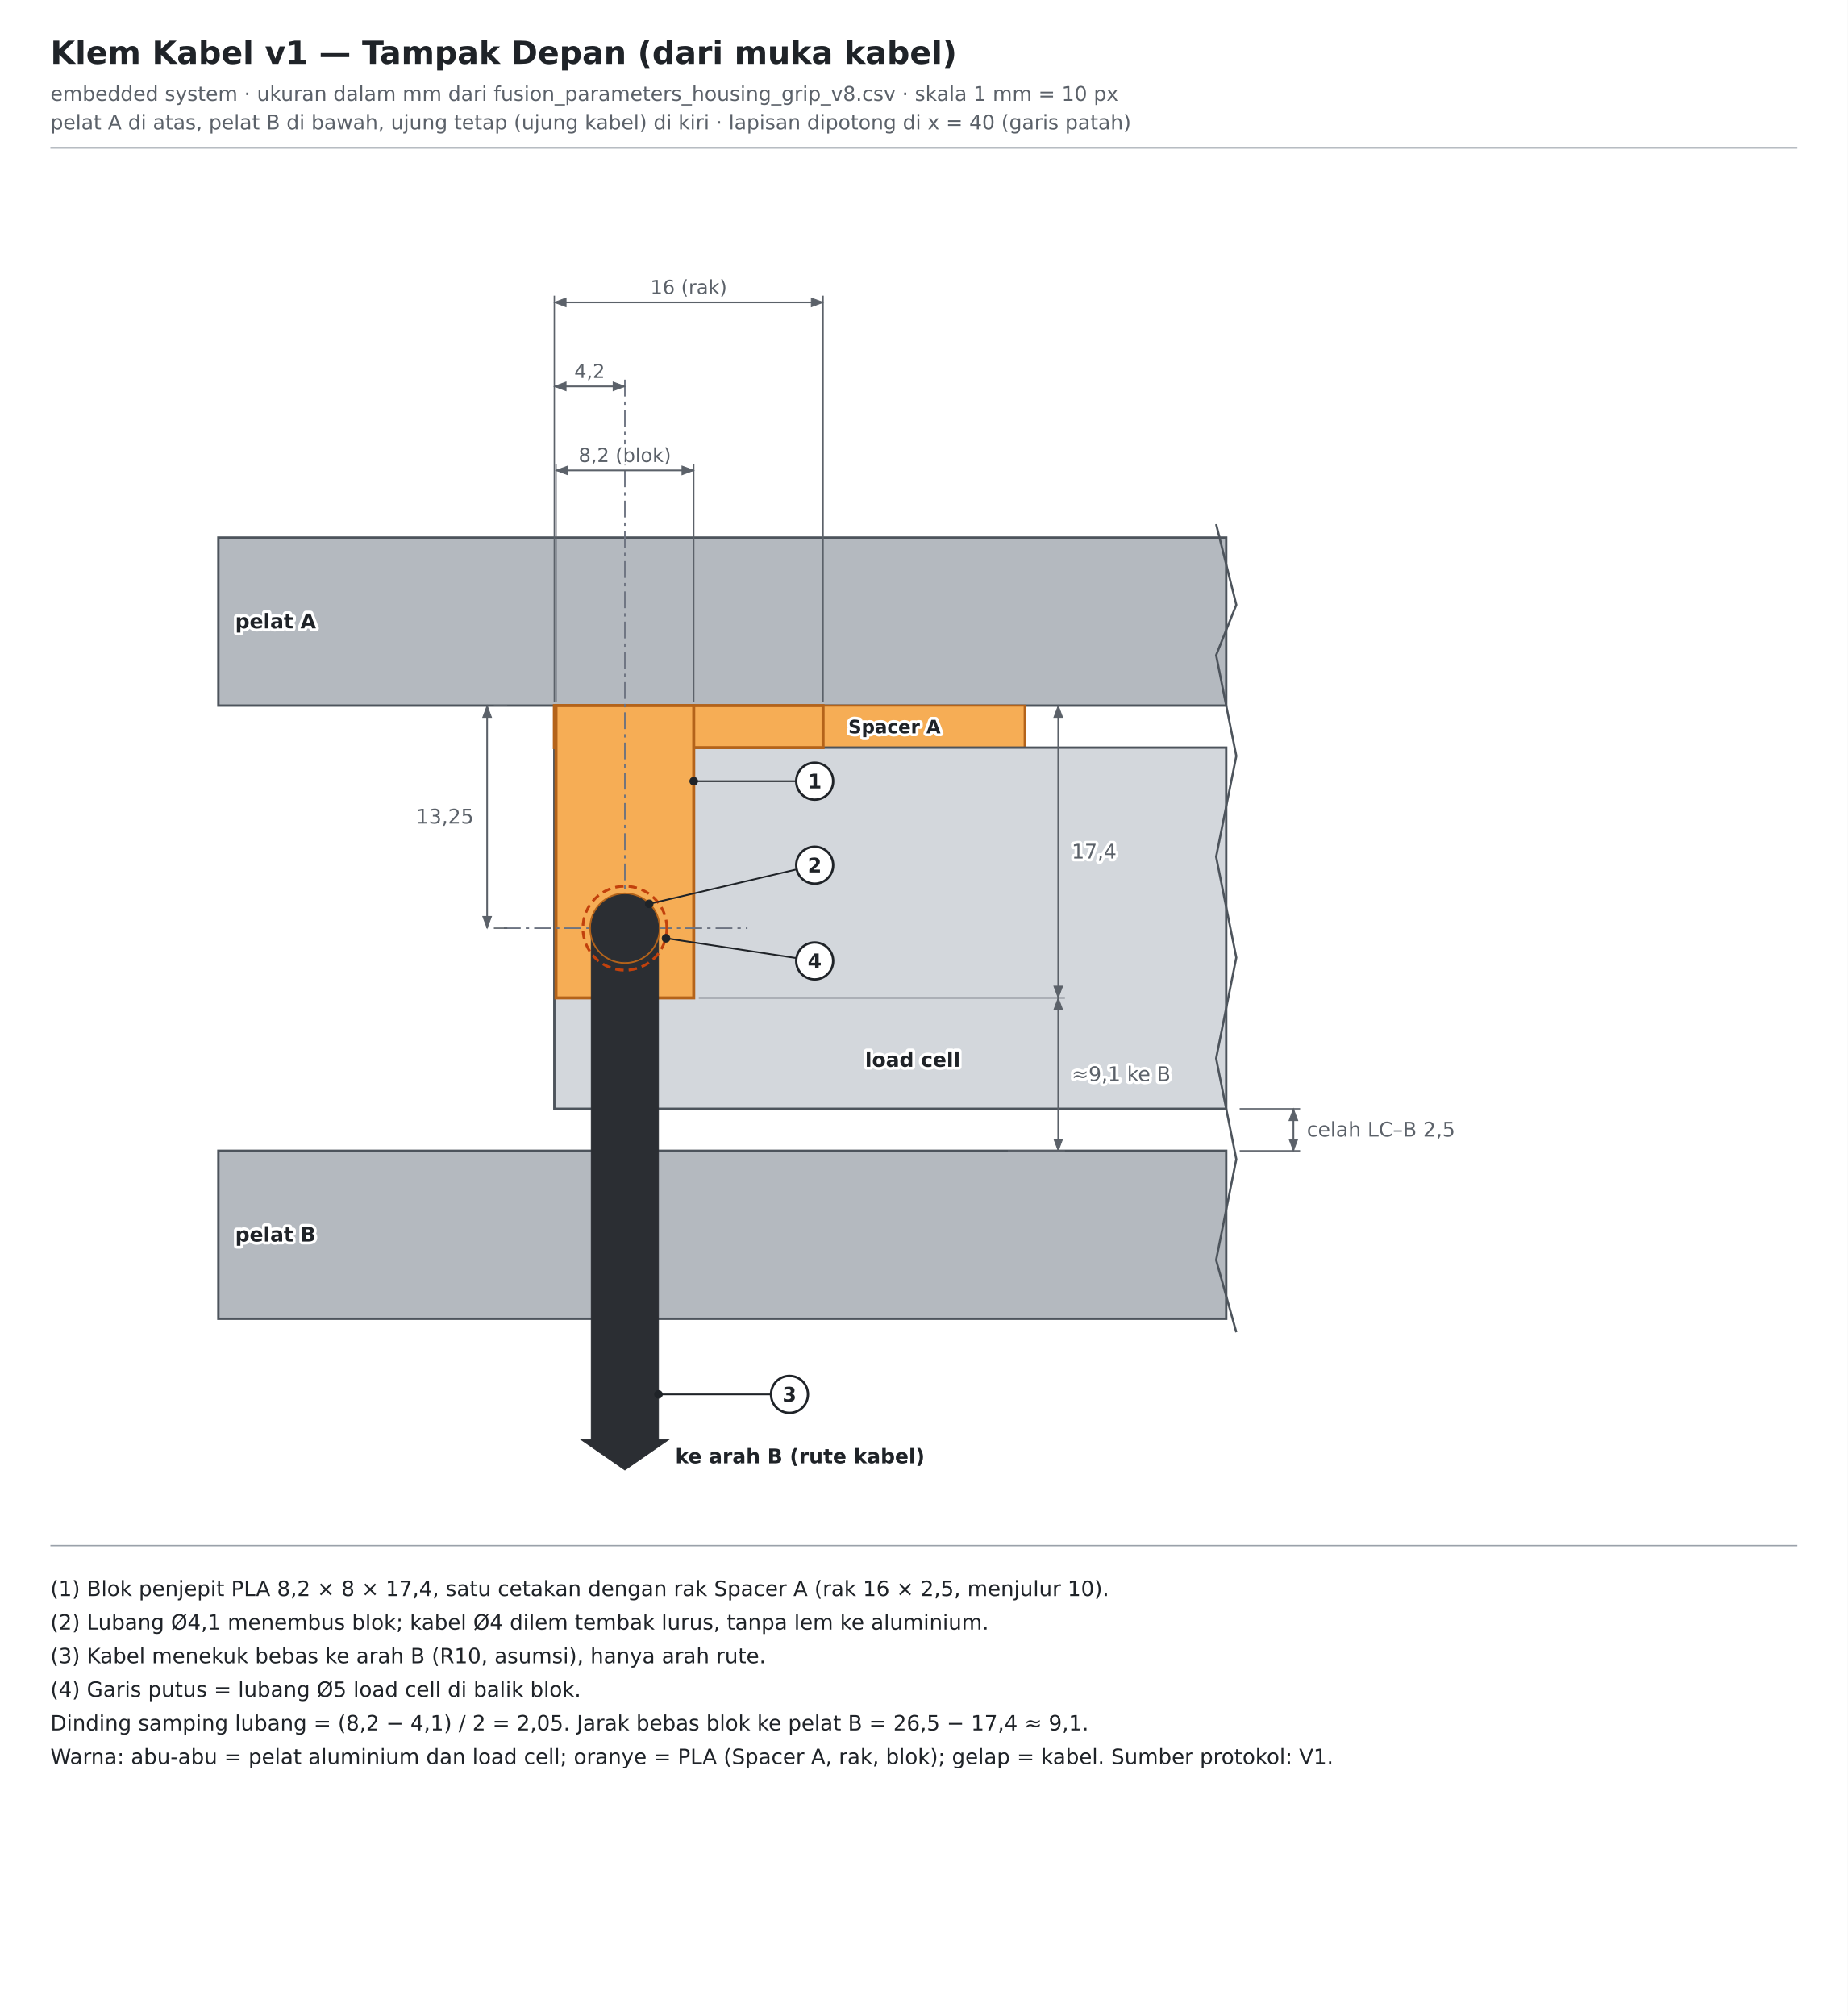
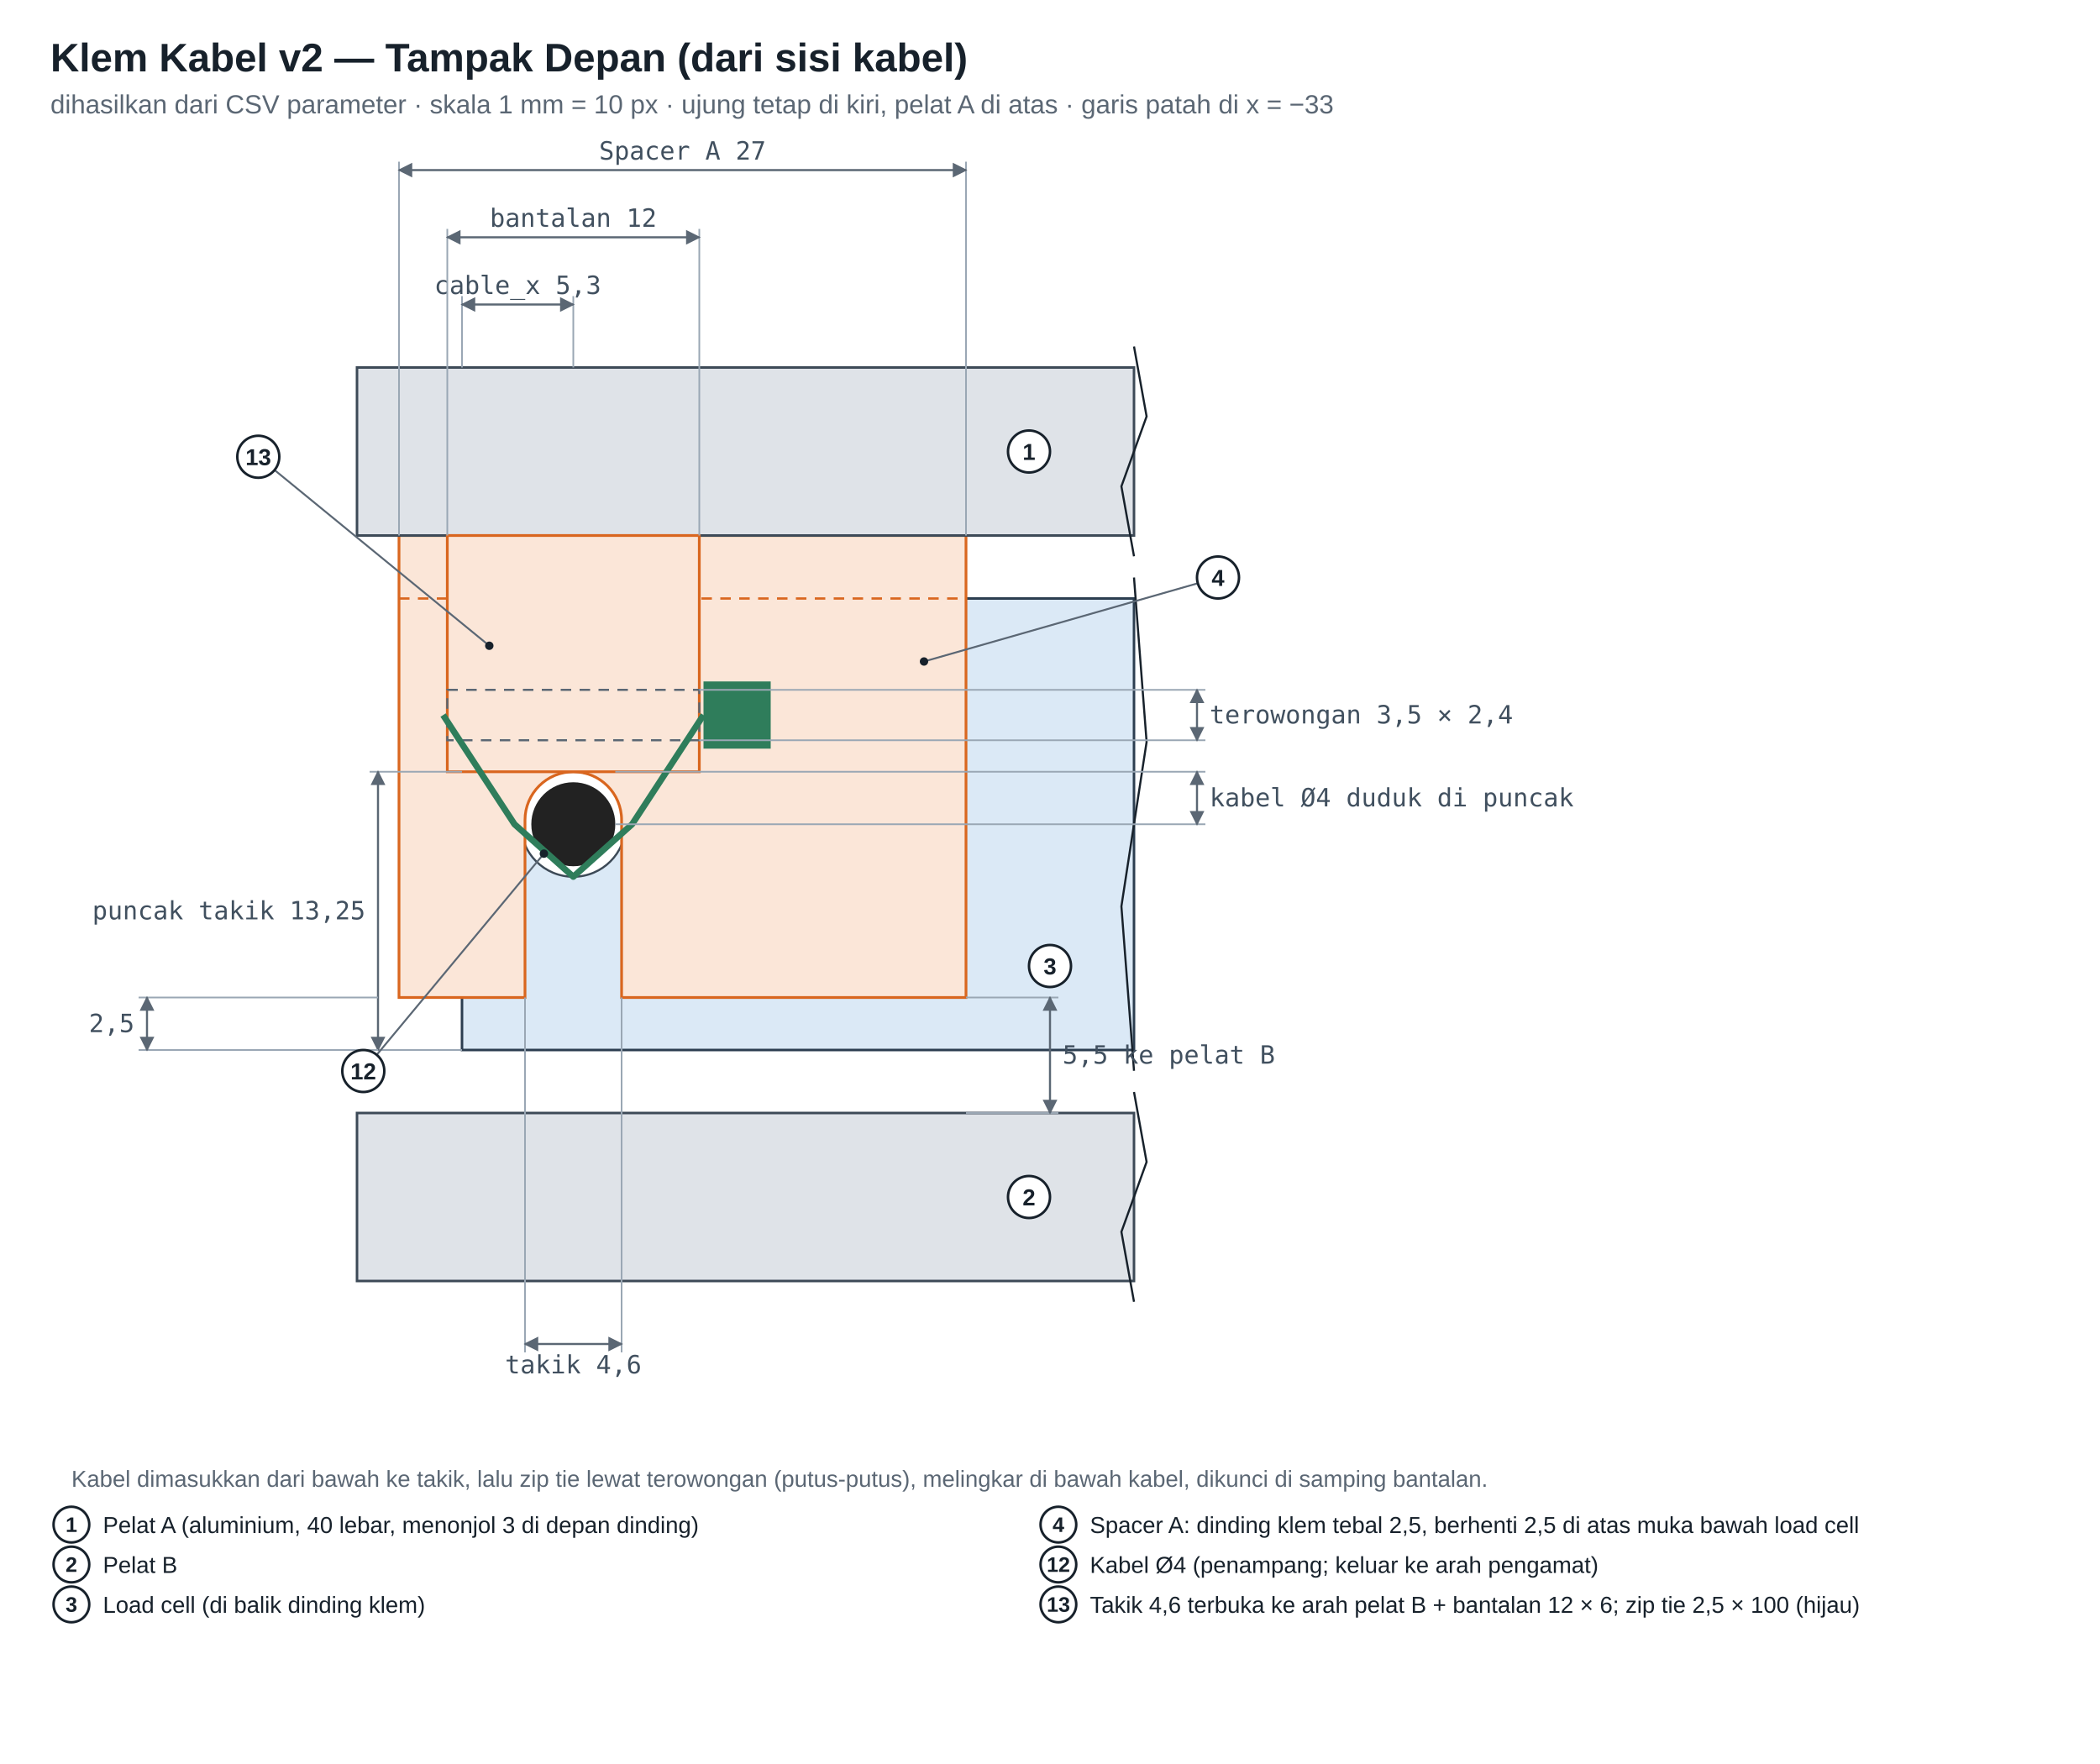
- <svg xmlns="http://www.w3.org/2000/svg" width="1100" height="1200" viewBox="0 0 1100 1200">
+ <svg xmlns="http://www.w3.org/2000/svg" width="1000" height="840" viewBox="0 0 1000 840" role="img" aria-label="Klem kabel tampak depan v2">
+   <style>
+ text{font-family:"Segoe UI",Arial,sans-serif;fill:#17212b}
+ .t1{font-size:19px;font-weight:700}.t2{font-size:12.5px;fill:#5b6774}.lb{font-size:12.5px}.sm{font-size:11px}.mu{fill:#5b6774}
+ .dm{font:12px Consolas,monospace;fill:#41505f}.warn{fill:#b42318}
+ .al{fill:#dfe3e8;stroke:#3d4a57;stroke-width:1.2}.alh{fill:url(#hAl);stroke:#3d4a57;stroke-width:1.2}
+ .lc{fill:#dbe9f6;stroke:#2c3e50;stroke-width:1.2}.lch{fill:url(#hLc);stroke:#2c3e50;stroke-width:1.2}
+ .pla{fill:#fbe6d8;stroke:#d9661f;stroke-width:1.3}.plah{fill:url(#hPla);stroke:#d9661f;stroke-width:1.3}
+ .bolt{fill:#c3ccd6;stroke:#2c3e50;stroke-width:1.1}.wsh{fill:#eef1f4;stroke:#2c3e50;stroke-width:1}
+ .cab{fill:#222}.cabs{fill:none;stroke:#222;stroke-linecap:round}.tie{fill:#2f7d5b}.ties{fill:none;stroke:#2f7d5b;stroke-width:3;stroke-linejoin:round}
+ .hid{fill:none;stroke:#5b6774;stroke-width:1;stroke-dasharray:5 4}.hidp{fill:none;stroke:#d9661f;stroke-width:1.1;stroke-dasharray:5 4}
+ .free{fill:none;stroke:#6b7785;stroke-width:1.2;stroke-dasharray:4 3}.void{fill:#ffffff;stroke:#3d4a57;stroke-width:1}
+ .dim{stroke:#5b6774;stroke-width:1;fill:none}.ext{stroke:#9aa7b4;stroke-width:.8}.ax{stroke:#d9661f;stroke-width:1;stroke-dasharray:1 4;stroke-linecap:round}
+ .ld{stroke:#5b6774;stroke-width:.9;fill:none}.co{fill:#ffffff;stroke:#17212b;stroke-width:1.2}.cot{font-size:11px;font-weight:700;text-anchor:middle}
+ .F{stroke:#b42318;stroke-width:2.4;fill:none}.Fh{fill:#b42318}.wood{fill:#ead7b0;stroke:#8a6d3b;stroke-width:1.2}.rub{fill:#5c5f63;stroke:#2b2d30;stroke-width:1}
+ .table{fill:#c9cdd2;stroke:#6b7785}.db{fill:#4a5562;stroke:#17212b;stroke-width:1.2}.wbox{fill:#fdf2e9;stroke:#d35400}.sticker{fill:#f2c94c;stroke:#8a6d3b}
+ </style>
  <defs>
-     <pattern id="xMET" width="7" height="7" patternUnits="userSpaceOnUse" patternTransform="rotate(45)">
-       <rect width="7" height="7" fill="#b4b9bf" />
-       <line x1="0" y1="0" x2="0" y2="7" stroke="#4d545c" stroke-width="1" />
+     <marker id="ar" viewBox="0 0 10 10" refX="9" refY="5" markerWidth="7" markerHeight="7" orient="auto-start-reverse">
+       <path d="M0 0L10 5L0 10z" fill="#5b6774" />
+     </marker>
+     <pattern id="hAl" width="7" height="7" patternUnits="userSpaceOnUse" patternTransform="rotate(45)">
+       <rect width="7" height="7" fill="#dfe3e8" />
+       <line x1="0" y1="0" x2="0" y2="7" stroke="#8792a0" stroke-width="1" />
    </pattern>
-     <pattern id="xLC" width="10" height="10" patternUnits="userSpaceOnUse" patternTransform="rotate(-45)">
-       <rect width="10" height="10" fill="#d3d7dc" />
-       <line x1="0" y1="0" x2="0" y2="10" stroke="#7d848d" stroke-width="0.9" />
+     <pattern id="hLc" width="7" height="7" patternUnits="userSpaceOnUse" patternTransform="rotate(-45)">
+       <rect width="7" height="7" fill="#dbe9f6" />
+       <line x1="0" y1="0" x2="0" y2="7" stroke="#7a9bbb" stroke-width="1" />
    </pattern>
-     <pattern id="xPLA" width="6" height="6" patternUnits="userSpaceOnUse" patternTransform="rotate(45)">
-       <rect width="6" height="6" fill="#f6ad55" />
-       <line x1="0" y1="0" x2="0" y2="6" stroke="#b4631a" stroke-width="1" />
+     <pattern id="hPla" width="6" height="6" patternUnits="userSpaceOnUse" patternTransform="rotate(45)">
+       <rect width="6" height="6" fill="#fbe6d8" />
+       <line x1="0" y1="0" x2="0" y2="6" stroke="#d9661f" stroke-width="1" />
    </pattern>
  </defs>
-   <rect x="0" y="0" width="1100" height="1200" fill="#ffffff" />
-   <text class="lbl" x="30.0" y="38.0" font-family="DejaVu Sans, Arial, Helvetica, sans-serif" font-size="19" text-anchor="start" font-weight="bold" fill="#1f2328">Klem Kabel v1 — Tampak Depan (dari muka kabel)</text>
-   <text class="lbl" x="30.0" y="60.0" font-family="DejaVu Sans, Arial, Helvetica, sans-serif" font-size="12" text-anchor="start" font-weight="normal" fill="#5b6169">embedded system · ukuran dalam mm dari fusion_parameters_housing_grip_v8.csv · skala 1 mm = 10 px</text>
-   <text class="lbl" x="30.0" y="77.0" font-family="DejaVu Sans, Arial, Helvetica, sans-serif" font-size="12" text-anchor="start" font-weight="normal" fill="#5b6169">pelat A di atas, pelat B di bawah, ujung tetap (ujung kabel) di kiri · lapisan dipotong di x = 40 (garis patah)</text>
-   <line x1="30.0" y1="88.0" x2="1070.0" y2="88.0" stroke="#9aa1aa" stroke-width="1" />
-   <rect x="130.0" y="320.0" width="600.0" height="100.0" fill="#b4b9bf" stroke="#4d545c" stroke-width="1.4" />
-   <rect x="330.0" y="420.0" width="280.0" height="25.0" fill="#f6ad55" stroke="#b4631a" stroke-width="1.2" />
-   <rect x="330.0" y="445.0" width="400.0" height="215.0" fill="#d3d7dc" stroke="#4d545c" stroke-width="1.4" />
-   <rect x="130.0" y="685.0" width="600.0" height="100.0" fill="#b4b9bf" stroke="#4d545c" stroke-width="1.4" />
-   <rect x="330.0" y="420.0" width="160.0" height="25.0" fill="#f6ad55" stroke="#b4631a" stroke-width="1.8" />
-   <rect x="331.0" y="420.0" width="82.0" height="174.0" fill="#f6ad55" stroke="#b4631a" stroke-width="1.8" />
-   <rect x="731.0" y="310.0" width="60.0" height="485.0" fill="#ffffff" stroke="none" stroke-width="0" />
-   <path d="M724.0,312.0 L736.0,360.0 L724.0,390.0 L736.0,450.0 L724.0,510.0 L736.0,570.0 L724.0,630.0 L736.0,690.0 L724.0,750.0 L736.0,793.0" fill="none" stroke="#4d545c" stroke-width="1.3" />
-   <line x1="300.0" y1="552.5" x2="445.0" y2="552.5" stroke="#6b7280" stroke-width="0.9" stroke-dasharray="10 3 2 3" />
-   <line x1="372.0" y1="226.0" x2="372.0" y2="552.5" stroke="#6b7280" stroke-width="0.9" stroke-dasharray="10 3 2 3" />
-   <rect x="352.0" y="552.5" width="40.0" height="306.5" fill="#2b2e33" stroke="#2b2e33" stroke-width="0.5" />
-   <path d="M346.0,857.0 L398.0,857.0 L372.0,875.0 Z" fill="#2b2e33" stroke="#2b2e33" stroke-width="0.5" />
-   <text class="lbl" x="402.0" y="871.0" font-family="DejaVu Sans, Arial, Helvetica, sans-serif" font-size="12" text-anchor="start" font-weight="bold" fill="#1f2328" paint-order="stroke" stroke="#ffffff" stroke-width="3.5" stroke-linejoin="round">ke arah B (rute kabel)</text>
-   <circle cx="372.0" cy="552.5" r="20.5" fill="#ffffff" stroke="#b4631a" stroke-width="1.4" />
-   <circle cx="372.0" cy="552.5" r="20.0" fill="#2b2e33" stroke="#2b2e33" stroke-width="0.5" />
-   <circle cx="372.0" cy="552.5" r="25.0" fill="none" stroke="#c2410c" stroke-width="1.6" stroke-dasharray="5 3" />
-   <line x1="331.0" y1="418.0" x2="331.0" y2="276.0" stroke="#5b6169" stroke-width="0.8" />
-   <line x1="413.0" y1="418.0" x2="413.0" y2="276.0" stroke="#5b6169" stroke-width="0.8" />
-   <line x1="330.0" y1="418.0" x2="330.0" y2="176.0" stroke="#5b6169" stroke-width="0.8" />
-   <line x1="490.0" y1="418.0" x2="490.0" y2="176.0" stroke="#5b6169" stroke-width="0.8" />
-   <line x1="331.0" y1="280.0" x2="413.0" y2="280.0" stroke="#5b6169" stroke-width="1" />
-   <path d="M331.0,280.0 L338.0,277.4 L338.0,282.6 Z" fill="#5b6169" stroke="#5b6169" stroke-width="0.5" />
-   <path d="M413.0,280.0 L406.0,277.4 L406.0,282.6 Z" fill="#5b6169" stroke="#5b6169" stroke-width="0.5" />
-   <text class="lbl" x="372.0" y="275.0" font-family="DejaVu Sans, Arial, Helvetica, sans-serif" font-size="11.5" text-anchor="middle" font-weight="normal" fill="#5b6169" paint-order="stroke" stroke="#ffffff" stroke-width="3.5" stroke-linejoin="round">8,2 (blok)</text>
-   <line x1="330.0" y1="230.0" x2="372.0" y2="230.0" stroke="#5b6169" stroke-width="1" />
-   <path d="M330.0,230.0 L337.0,227.4 L337.0,232.6 Z" fill="#5b6169" stroke="#5b6169" stroke-width="0.5" />
-   <path d="M372.0,230.0 L365.0,227.4 L365.0,232.6 Z" fill="#5b6169" stroke="#5b6169" stroke-width="0.5" />
-   <text class="lbl" x="351.0" y="225.0" font-family="DejaVu Sans, Arial, Helvetica, sans-serif" font-size="11.5" text-anchor="middle" font-weight="normal" fill="#5b6169" paint-order="stroke" stroke="#ffffff" stroke-width="3.5" stroke-linejoin="round">4,2</text>
-   <line x1="330.0" y1="180.0" x2="490.0" y2="180.0" stroke="#5b6169" stroke-width="1" />
-   <path d="M330.0,180.0 L337.0,177.4 L337.0,182.6 Z" fill="#5b6169" stroke="#5b6169" stroke-width="0.5" />
-   <path d="M490.0,180.0 L483.0,177.4 L483.0,182.6 Z" fill="#5b6169" stroke="#5b6169" stroke-width="0.5" />
-   <text class="lbl" x="410.0" y="175.0" font-family="DejaVu Sans, Arial, Helvetica, sans-serif" font-size="11.5" text-anchor="middle" font-weight="normal" fill="#5b6169" paint-order="stroke" stroke="#ffffff" stroke-width="3.5" stroke-linejoin="round">16 (rak)</text>
-   <line x1="302.0" y1="420.0" x2="294.0" y2="420.0" stroke="#5b6169" stroke-width="0.8" />
-   <line x1="302.0" y1="552.5" x2="294.0" y2="552.5" stroke="#5b6169" stroke-width="0.8" />
-   <line x1="290.0" y1="420.0" x2="290.0" y2="552.5" stroke="#5b6169" stroke-width="1" />
-   <path d="M290.0,420.0 L287.4,427.0 L292.6,427.0 Z" fill="#5b6169" stroke="#5b6169" stroke-width="0.5" />
-   <path d="M290.0,552.5 L287.4,545.5 L292.6,545.5 Z" fill="#5b6169" stroke="#5b6169" stroke-width="0.5" />
-   <text class="lbl" x="282.0" y="490.2" font-family="DejaVu Sans, Arial, Helvetica, sans-serif" font-size="12" text-anchor="end" font-weight="normal" fill="#5b6169" paint-order="stroke" stroke="#ffffff" stroke-width="3.5" stroke-linejoin="round">13,25</text>
-   <line x1="416.0" y1="594.0" x2="634.0" y2="594.0" stroke="#5b6169" stroke-width="0.8" />
-   <line x1="600.0" y1="685.0" x2="634.0" y2="685.0" stroke="#5b6169" stroke-width="0.8" />
-   <line x1="630.0" y1="420.0" x2="630.0" y2="594.0" stroke="#5b6169" stroke-width="1" />
-   <path d="M630.0,420.0 L627.4,427.0 L632.6,427.0 Z" fill="#5b6169" stroke="#5b6169" stroke-width="0.5" />
-   <path d="M630.0,594.0 L627.4,587.0 L632.6,587.0 Z" fill="#5b6169" stroke="#5b6169" stroke-width="0.5" />
-   <text class="lbl" x="638.0" y="511.0" font-family="DejaVu Sans, Arial, Helvetica, sans-serif" font-size="12" text-anchor="start" font-weight="normal" fill="#5b6169" paint-order="stroke" stroke="#ffffff" stroke-width="3.5" stroke-linejoin="round">17,4</text>
-   <line x1="630.0" y1="594.0" x2="630.0" y2="685.0" stroke="#5b6169" stroke-width="1" />
-   <path d="M630.0,594.0 L627.4,601.0 L632.6,601.0 Z" fill="#5b6169" stroke="#5b6169" stroke-width="0.5" />
-   <path d="M630.0,685.0 L627.4,678.0 L632.6,678.0 Z" fill="#5b6169" stroke="#5b6169" stroke-width="0.5" />
-   <text class="lbl" x="638.0" y="643.5" font-family="DejaVu Sans, Arial, Helvetica, sans-serif" font-size="12" text-anchor="start" font-weight="normal" fill="#5b6169" paint-order="stroke" stroke="#ffffff" stroke-width="3.5" stroke-linejoin="round">≈9,1 ke B</text>
-   <line x1="738.0" y1="660.0" x2="774.0" y2="660.0" stroke="#5b6169" stroke-width="0.8" />
-   <line x1="738.0" y1="685.0" x2="774.0" y2="685.0" stroke="#5b6169" stroke-width="0.8" />
-   <line x1="770.0" y1="660.0" x2="770.0" y2="685.0" stroke="#5b6169" stroke-width="1" />
-   <path d="M770.0,660.0 L767.4,667.0 L772.6,667.0 Z" fill="#5b6169" stroke="#5b6169" stroke-width="0.5" />
-   <path d="M770.0,685.0 L767.4,678.0 L772.6,678.0 Z" fill="#5b6169" stroke="#5b6169" stroke-width="0.5" />
-   <text class="lbl" x="778.0" y="676.5" font-family="DejaVu Sans, Arial, Helvetica, sans-serif" font-size="12" text-anchor="start" font-weight="normal" fill="#5b6169" paint-order="stroke" stroke="#ffffff" stroke-width="3.5" stroke-linejoin="round">celah LC–B 2,5</text>
-   <line x1="474.0" y1="465.0" x2="413.0" y2="465.0" stroke="#1f2328" stroke-width="1" />
-   <circle cx="413.0" cy="465.0" r="2.3" fill="#1f2328" stroke="#1f2328" stroke-width="0.5" />
-   <circle cx="485.0" cy="465.0" r="11.0" fill="#ffffff" stroke="#1f2328" stroke-width="1.4" />
-   <text class="num" x="485.0" y="469.3" font-family="DejaVu Sans, Arial, Helvetica, sans-serif" font-size="12" font-weight="bold" text-anchor="middle" fill="#1f2328">1</text>
-   <line x1="474.3" y1="517.5" x2="386.5" y2="538.0" stroke="#1f2328" stroke-width="1" />
-   <circle cx="386.5" cy="538.0" r="2.3" fill="#1f2328" stroke="#1f2328" stroke-width="0.5" />
-   <circle cx="485.0" cy="515.0" r="11.0" fill="#ffffff" stroke="#1f2328" stroke-width="1.4" />
-   <text class="num" x="485.0" y="519.3" font-family="DejaVu Sans, Arial, Helvetica, sans-serif" font-size="12" font-weight="bold" text-anchor="middle" fill="#1f2328">2</text>
-   <line x1="474.1" y1="570.3" x2="396.5" y2="558.5" stroke="#1f2328" stroke-width="1" />
-   <circle cx="396.5" cy="558.5" r="2.3" fill="#1f2328" stroke="#1f2328" stroke-width="0.5" />
-   <circle cx="485.0" cy="572.0" r="11.0" fill="#ffffff" stroke="#1f2328" stroke-width="1.4" />
-   <text class="num" x="485.0" y="576.3" font-family="DejaVu Sans, Arial, Helvetica, sans-serif" font-size="12" font-weight="bold" text-anchor="middle" fill="#1f2328">4</text>
-   <line x1="459.0" y1="830.0" x2="392.0" y2="830.0" stroke="#1f2328" stroke-width="1" />
-   <circle cx="392.0" cy="830.0" r="2.3" fill="#1f2328" stroke="#1f2328" stroke-width="0.5" />
-   <circle cx="470.0" cy="830.0" r="11.0" fill="#ffffff" stroke="#1f2328" stroke-width="1.4" />
-   <text class="num" x="470.0" y="834.3" font-family="DejaVu Sans, Arial, Helvetica, sans-serif" font-size="12" font-weight="bold" text-anchor="middle" fill="#1f2328">3</text>
-   <text class="lbl" x="140.0" y="374.0" font-family="DejaVu Sans, Arial, Helvetica, sans-serif" font-size="12" text-anchor="start" font-weight="bold" fill="#1f2328" paint-order="stroke" stroke="#ffffff" stroke-width="3.5" stroke-linejoin="round">pelat A</text>
-   <text class="lbl" x="140.0" y="739.0" font-family="DejaVu Sans, Arial, Helvetica, sans-serif" font-size="12" text-anchor="start" font-weight="bold" fill="#1f2328" paint-order="stroke" stroke="#ffffff" stroke-width="3.5" stroke-linejoin="round">pelat B</text>
-   <text class="lbl" x="515.0" y="635.0" font-family="DejaVu Sans, Arial, Helvetica, sans-serif" font-size="12" text-anchor="start" font-weight="bold" fill="#1f2328" paint-order="stroke" stroke="#ffffff" stroke-width="3.5" stroke-linejoin="round">load cell</text>
-   <text class="lbl" x="505.0" y="436.5" font-family="DejaVu Sans, Arial, Helvetica, sans-serif" font-size="11" text-anchor="start" font-weight="bold" fill="#1f2328" paint-order="stroke" stroke="#ffffff" stroke-width="3.5" stroke-linejoin="round">Spacer A</text>
-   <line x1="30.0" y1="920.0" x2="1070.0" y2="920.0" stroke="#9aa1aa" stroke-width="0.8" />
-   <text class="lbl" x="30.0" y="950.0" font-family="DejaVu Sans, Arial, Helvetica, sans-serif" font-size="12.5" text-anchor="start" font-weight="normal" fill="#1f2328">(1) Blok penjepit PLA 8,2 × 8 × 17,4, satu cetakan dengan rak Spacer A (rak 16 × 2,5, menjulur 10).</text>
-   <text class="lbl" x="30.0" y="970.0" font-family="DejaVu Sans, Arial, Helvetica, sans-serif" font-size="12.5" text-anchor="start" font-weight="normal" fill="#1f2328">(2) Lubang Ø4,1 menembus blok; kabel Ø4 dilem tembak lurus, tanpa lem ke aluminium.</text>
-   <text class="lbl" x="30.0" y="990.0" font-family="DejaVu Sans, Arial, Helvetica, sans-serif" font-size="12.5" text-anchor="start" font-weight="normal" fill="#1f2328">(3) Kabel menekuk bebas ke arah B (R10, asumsi), hanya arah rute.</text>
-   <text class="lbl" x="30.0" y="1010.0" font-family="DejaVu Sans, Arial, Helvetica, sans-serif" font-size="12.5" text-anchor="start" font-weight="normal" fill="#1f2328">(4) Garis putus = lubang Ø5 load cell di balik blok.</text>
-   <text class="lbl" x="30.0" y="1030.0" font-family="DejaVu Sans, Arial, Helvetica, sans-serif" font-size="12.5" text-anchor="start" font-weight="normal" fill="#1f2328">Dinding samping lubang = (8,2 − 4,1) / 2 = 2,05. Jarak bebas blok ke pelat B = 26,5 − 17,4 ≈ 9,1.</text>
-   <text class="lbl" x="30.0" y="1050.0" font-family="DejaVu Sans, Arial, Helvetica, sans-serif" font-size="12.5" text-anchor="start" font-weight="normal" fill="#1f2328">Warna: abu-abu = pelat aluminium dan load cell; oranye = PLA (Spacer A, rak, blok); gelap = kabel. Sumber protokol: V1.</text>
+   <rect width="1000" height="840" fill="#ffffff" />
+   <text x="24" y="34" class="t1">Klem Kabel v2 — Tampak Depan (dari sisi kabel)</text>
+   <text x="24" y="54" class="t2">dihasilkan dari CSV parameter · skala 1 mm = 10 px · ujung tetap di kiri, pelat A di atas · garis patah di x = −33</text>
+   <rect x="220.0" y="285.0" width="320.0" height="215.0" class="lc" />
+   <circle cx="273.0" cy="392.5" r="25.0" class="void" />
+   <path d="M190.0,255.0 L190.0,475.0 L250.0,475.0 L250.0,390.5 A23.0,23.0 0 0 1 296.0,390.5 L296.0,475.0 L460.0,475.0 L460.0,255.0 Z" class="pla" />
+   <line x1="190.0" y1="285.0" x2="460.0" y2="285.0" class="hidp" />
+   <rect x="170.0" y="175.0" width="370.0" height="80.0" class="al" />
+   <rect x="170.0" y="530.0" width="370.0" height="80.0" class="al" />
+   <rect x="213.0" y="255.0" width="120.0" height="112.5" class="pla" />
+   <rect x="213.0" y="328.5" width="120.0" height="24.0" class="hid" />
+   <circle cx="273.0" cy="392.5" r="20.0" class="cab" />
+   <path d="M211.0,340.5 L245.0,392.5 L273.0,417.5 L301.0,392.5 L335.0,340.5" class="ties" />
+   <rect x="335.0" y="324.5" width="32.0" height="32.0" class="tie" />
+   <path d="M540.0,165.0 l6,33.3 l-12,33.3 l6,33.3" fill="none" stroke="#17212b" stroke-width="1" />
+   <path d="M540.0,520.0 l6,33.3 l-12,33.3 l6,33.3" fill="none" stroke="#17212b" stroke-width="1" />
+   <path d="M540.0,275.0 l6,78.3 l-12,78.3 l6,78.3" fill="none" stroke="#17212b" stroke-width="1" />
+   <line x1="220.0" y1="175.0" x2="220.0" y2="141.0" class="ext" />
+   <line x1="273.0" y1="175.0" x2="273.0" y2="141.0" class="ext" />
+   <line x1="220.0" y1="145.0" x2="273.0" y2="145.0" class="dim" marker-start="url(#ar)" marker-end="url(#ar)" />
+   <text x="246.5" y="140.0" class="dm" text-anchor="middle">cable_x 5,3</text>
+   <line x1="250.0" y1="475.0" x2="250.0" y2="644.0" class="ext" />
+   <line x1="296.0" y1="475.0" x2="296.0" y2="644.0" class="ext" />
+   <line x1="250.0" y1="640.0" x2="296.0" y2="640.0" class="dim" marker-start="url(#ar)" marker-end="url(#ar)" />
+   <text x="273.0" y="654.0" class="dm" text-anchor="middle">takik 4,6</text>
+   <line x1="213.0" y1="255.0" x2="213.0" y2="109.0" class="ext" />
+   <line x1="333.0" y1="255.0" x2="333.0" y2="109.0" class="ext" />
+   <line x1="213.0" y1="113.0" x2="333.0" y2="113.0" class="dim" marker-start="url(#ar)" marker-end="url(#ar)" />
+   <text x="273.0" y="108.0" class="dm" text-anchor="middle">bantalan 12</text>
+   <line x1="190.0" y1="255.0" x2="190.0" y2="77.0" class="ext" />
+   <line x1="460.0" y1="255.0" x2="460.0" y2="77.0" class="ext" />
+   <line x1="190.0" y1="81.0" x2="460.0" y2="81.0" class="dim" marker-start="url(#ar)" marker-end="url(#ar)" />
+   <text x="325.0" y="76.0" class="dm" text-anchor="middle">Spacer A 27</text>
+   <line x1="220.0" y1="500.0" x2="176.0" y2="500.0" class="ext" />
+   <line x1="220.0" y1="367.5" x2="176.0" y2="367.5" class="ext" />
+   <line x1="180.0" y1="500.0" x2="180.0" y2="367.5" class="dim" marker-start="url(#ar)" marker-end="url(#ar)" />
+   <text x="174.0" y="437.8" class="dm" text-anchor="end">puncak takik 13,25</text>
+   <line x1="180.0" y1="500.0" x2="66.0" y2="500.0" class="ext" />
+   <line x1="180.0" y1="475.0" x2="66.0" y2="475.0" class="ext" />
+   <line x1="70.0" y1="500.0" x2="70.0" y2="475.0" class="dim" marker-start="url(#ar)" marker-end="url(#ar)" />
+   <text x="64.0" y="491.5" class="dm" text-anchor="end">2,5</text>
+   <line x1="460.0" y1="530.0" x2="504.0" y2="530.0" class="ext" />
+   <line x1="460.0" y1="475.0" x2="504.0" y2="475.0" class="ext" />
+   <line x1="500.0" y1="530.0" x2="500.0" y2="475.0" class="dim" marker-start="url(#ar)" marker-end="url(#ar)" />
+   <text x="506.0" y="506.5" class="dm" text-anchor="start">5,5 ke pelat B</text>
+   <line x1="333.0" y1="352.5" x2="574.0" y2="352.5" class="ext" />
+   <line x1="333.0" y1="328.5" x2="574.0" y2="328.5" class="ext" />
+   <line x1="570.0" y1="352.5" x2="570.0" y2="328.5" class="dim" marker-start="url(#ar)" marker-end="url(#ar)" />
+   <text x="576.0" y="344.5" class="dm" text-anchor="start">terowongan 3,5 × 2,4</text>
+   <line x1="293.0" y1="392.5" x2="574.0" y2="392.5" class="ext" />
+   <line x1="293.0" y1="367.5" x2="574.0" y2="367.5" class="ext" />
+   <line x1="570.0" y1="392.5" x2="570.0" y2="367.5" class="dim" marker-start="url(#ar)" marker-end="url(#ar)" />
+   <text x="576.0" y="384.0" class="dm" text-anchor="start">kabel Ø4 duduk di puncak</text>
+   <circle cx="490.0" cy="215.0" r="10" class="co" />
+   <text x="490.0" y="219.0" class="cot">1</text>
+   <circle cx="490.0" cy="570.0" r="10" class="co" />
+   <text x="490.0" y="574.0" class="cot">2</text>
+   <circle cx="500.0" cy="460.0" r="10" class="co" />
+   <text x="500.0" y="464.0" class="cot">3</text>
+   <line x1="440.0" y1="315.0" x2="580.0" y2="275.0" class="ld" />
+   <circle cx="440.0" cy="315.0" r="2" fill="#17212b" />
+   <circle cx="580.0" cy="275.0" r="10" class="co" />
+   <text x="580.0" y="279.0" class="cot">4</text>
+   <line x1="259.0" y1="406.5" x2="173.0" y2="510.0" class="ld" />
+   <circle cx="259.0" cy="406.5" r="2" fill="#17212b" />
+   <circle cx="173.0" cy="510.0" r="10" class="co" />
+   <text x="173.0" y="514.0" class="cot">12</text>
+   <line x1="233.0" y1="307.5" x2="123.0" y2="217.5" class="ld" />
+   <circle cx="233.0" cy="307.5" r="2" fill="#17212b" />
+   <circle cx="123.0" cy="217.5" r="10" class="co" />
+   <text x="123.0" y="221.5" class="cot">13</text>
+   <circle cx="34.0" cy="726.0" r="8.5" class="co" />
+   <text x="34.0" y="729.5" class="cot" style="font-size:10px">1</text>
+   <text x="49.0" y="730.0" class="sm" text-anchor="start">Pelat A (aluminium, 40 lebar, menonjol 3 di depan dinding)</text>
+   <circle cx="34.0" cy="745.0" r="8.5" class="co" />
+   <text x="34.0" y="748.5" class="cot" style="font-size:10px">2</text>
+   <text x="49.0" y="749.0" class="sm" text-anchor="start">Pelat B</text>
+   <circle cx="34.0" cy="764.0" r="8.5" class="co" />
+   <text x="34.0" y="767.5" class="cot" style="font-size:10px">3</text>
+   <text x="49.0" y="768.0" class="sm" text-anchor="start">Load cell (di balik dinding klem)</text>
+   <circle cx="504.0" cy="726.0" r="8.5" class="co" />
+   <text x="504.0" y="729.5" class="cot" style="font-size:10px">4</text>
+   <text x="519.0" y="730.0" class="sm" text-anchor="start">Spacer A: dinding klem tebal 2,5, berhenti 2,5 di atas muka bawah load cell</text>
+   <circle cx="504.0" cy="745.0" r="8.5" class="co" />
+   <text x="504.0" y="748.5" class="cot" style="font-size:10px">12</text>
+   <text x="519.0" y="749.0" class="sm" text-anchor="start">Kabel Ø4 (penampang; keluar ke arah pengamat)</text>
+   <circle cx="504.0" cy="764.0" r="8.5" class="co" />
+   <text x="504.0" y="767.5" class="cot" style="font-size:10px">13</text>
+   <text x="519.0" y="768.0" class="sm" text-anchor="start">Takik 4,6 terbuka ke arah pelat B + bantalan 12 × 6; zip tie 2,5 × 100 (hijau)</text>
+   <text x="34.0" y="708.0" class="sm mu" text-anchor="start">Kabel dimasukkan dari bawah ke takik, lalu zip tie lewat terowongan (putus-putus), melingkar di bawah kabel, dikunci di samping bantalan.</text>
</svg>
